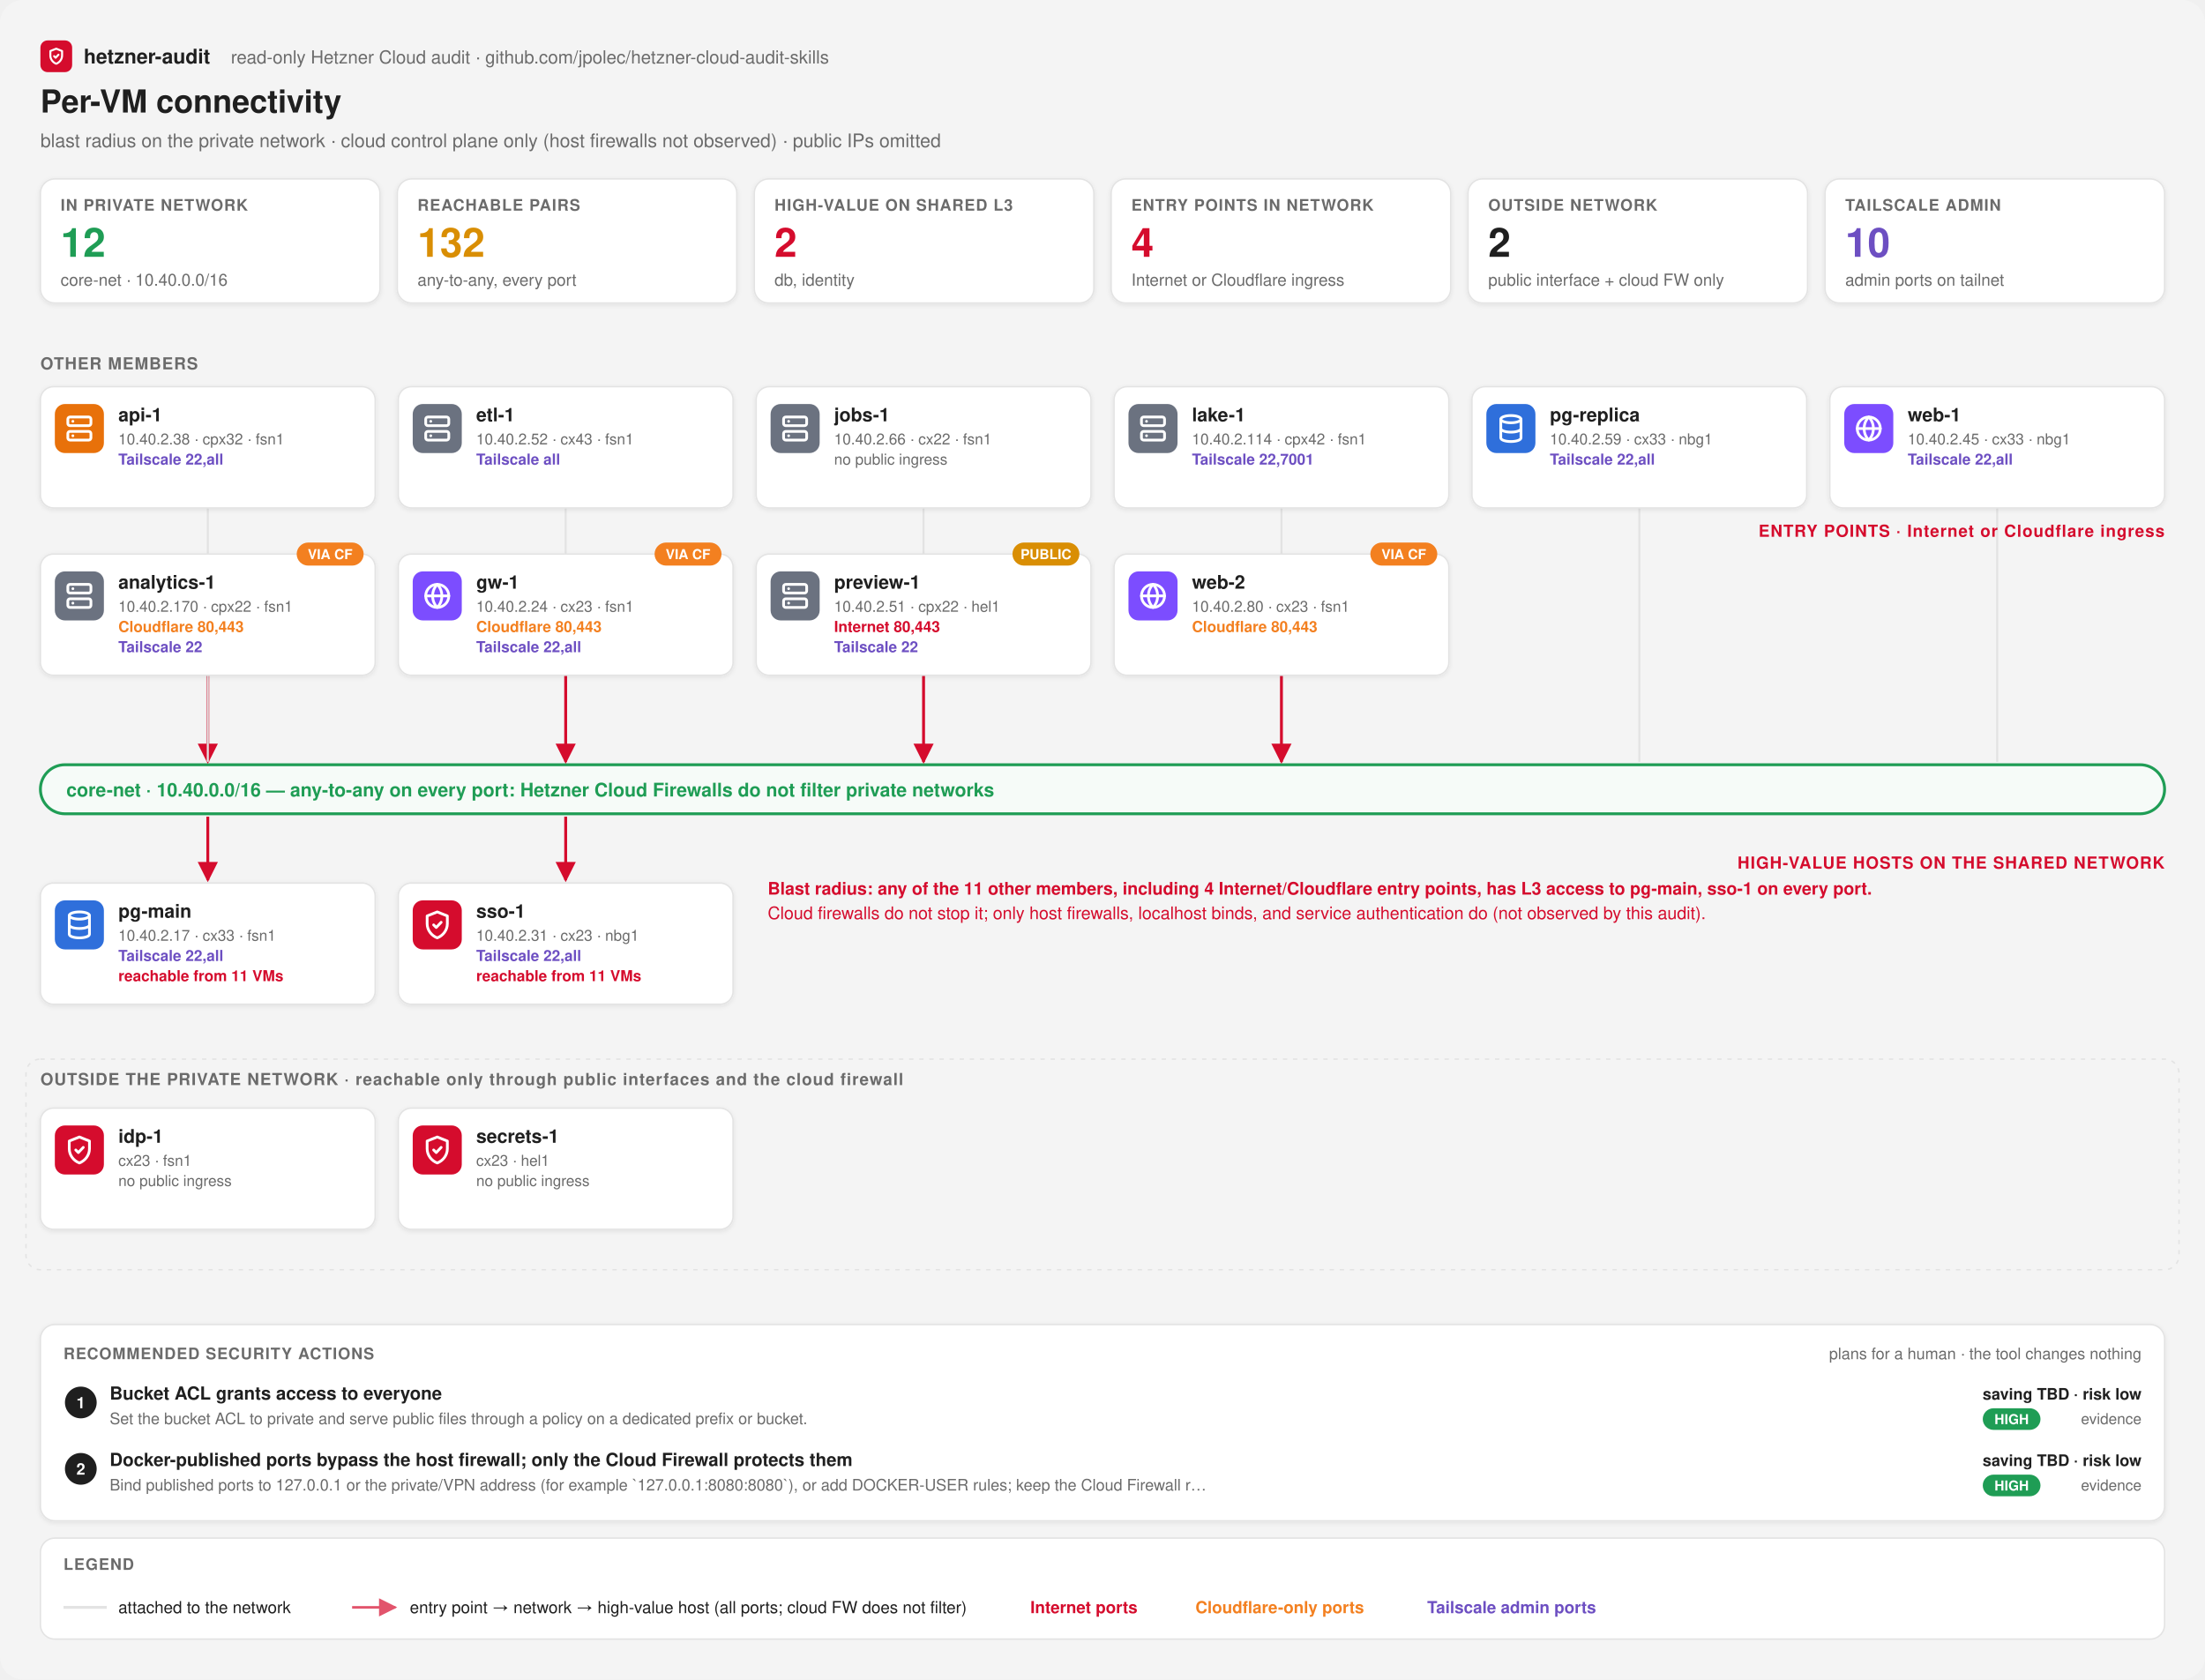
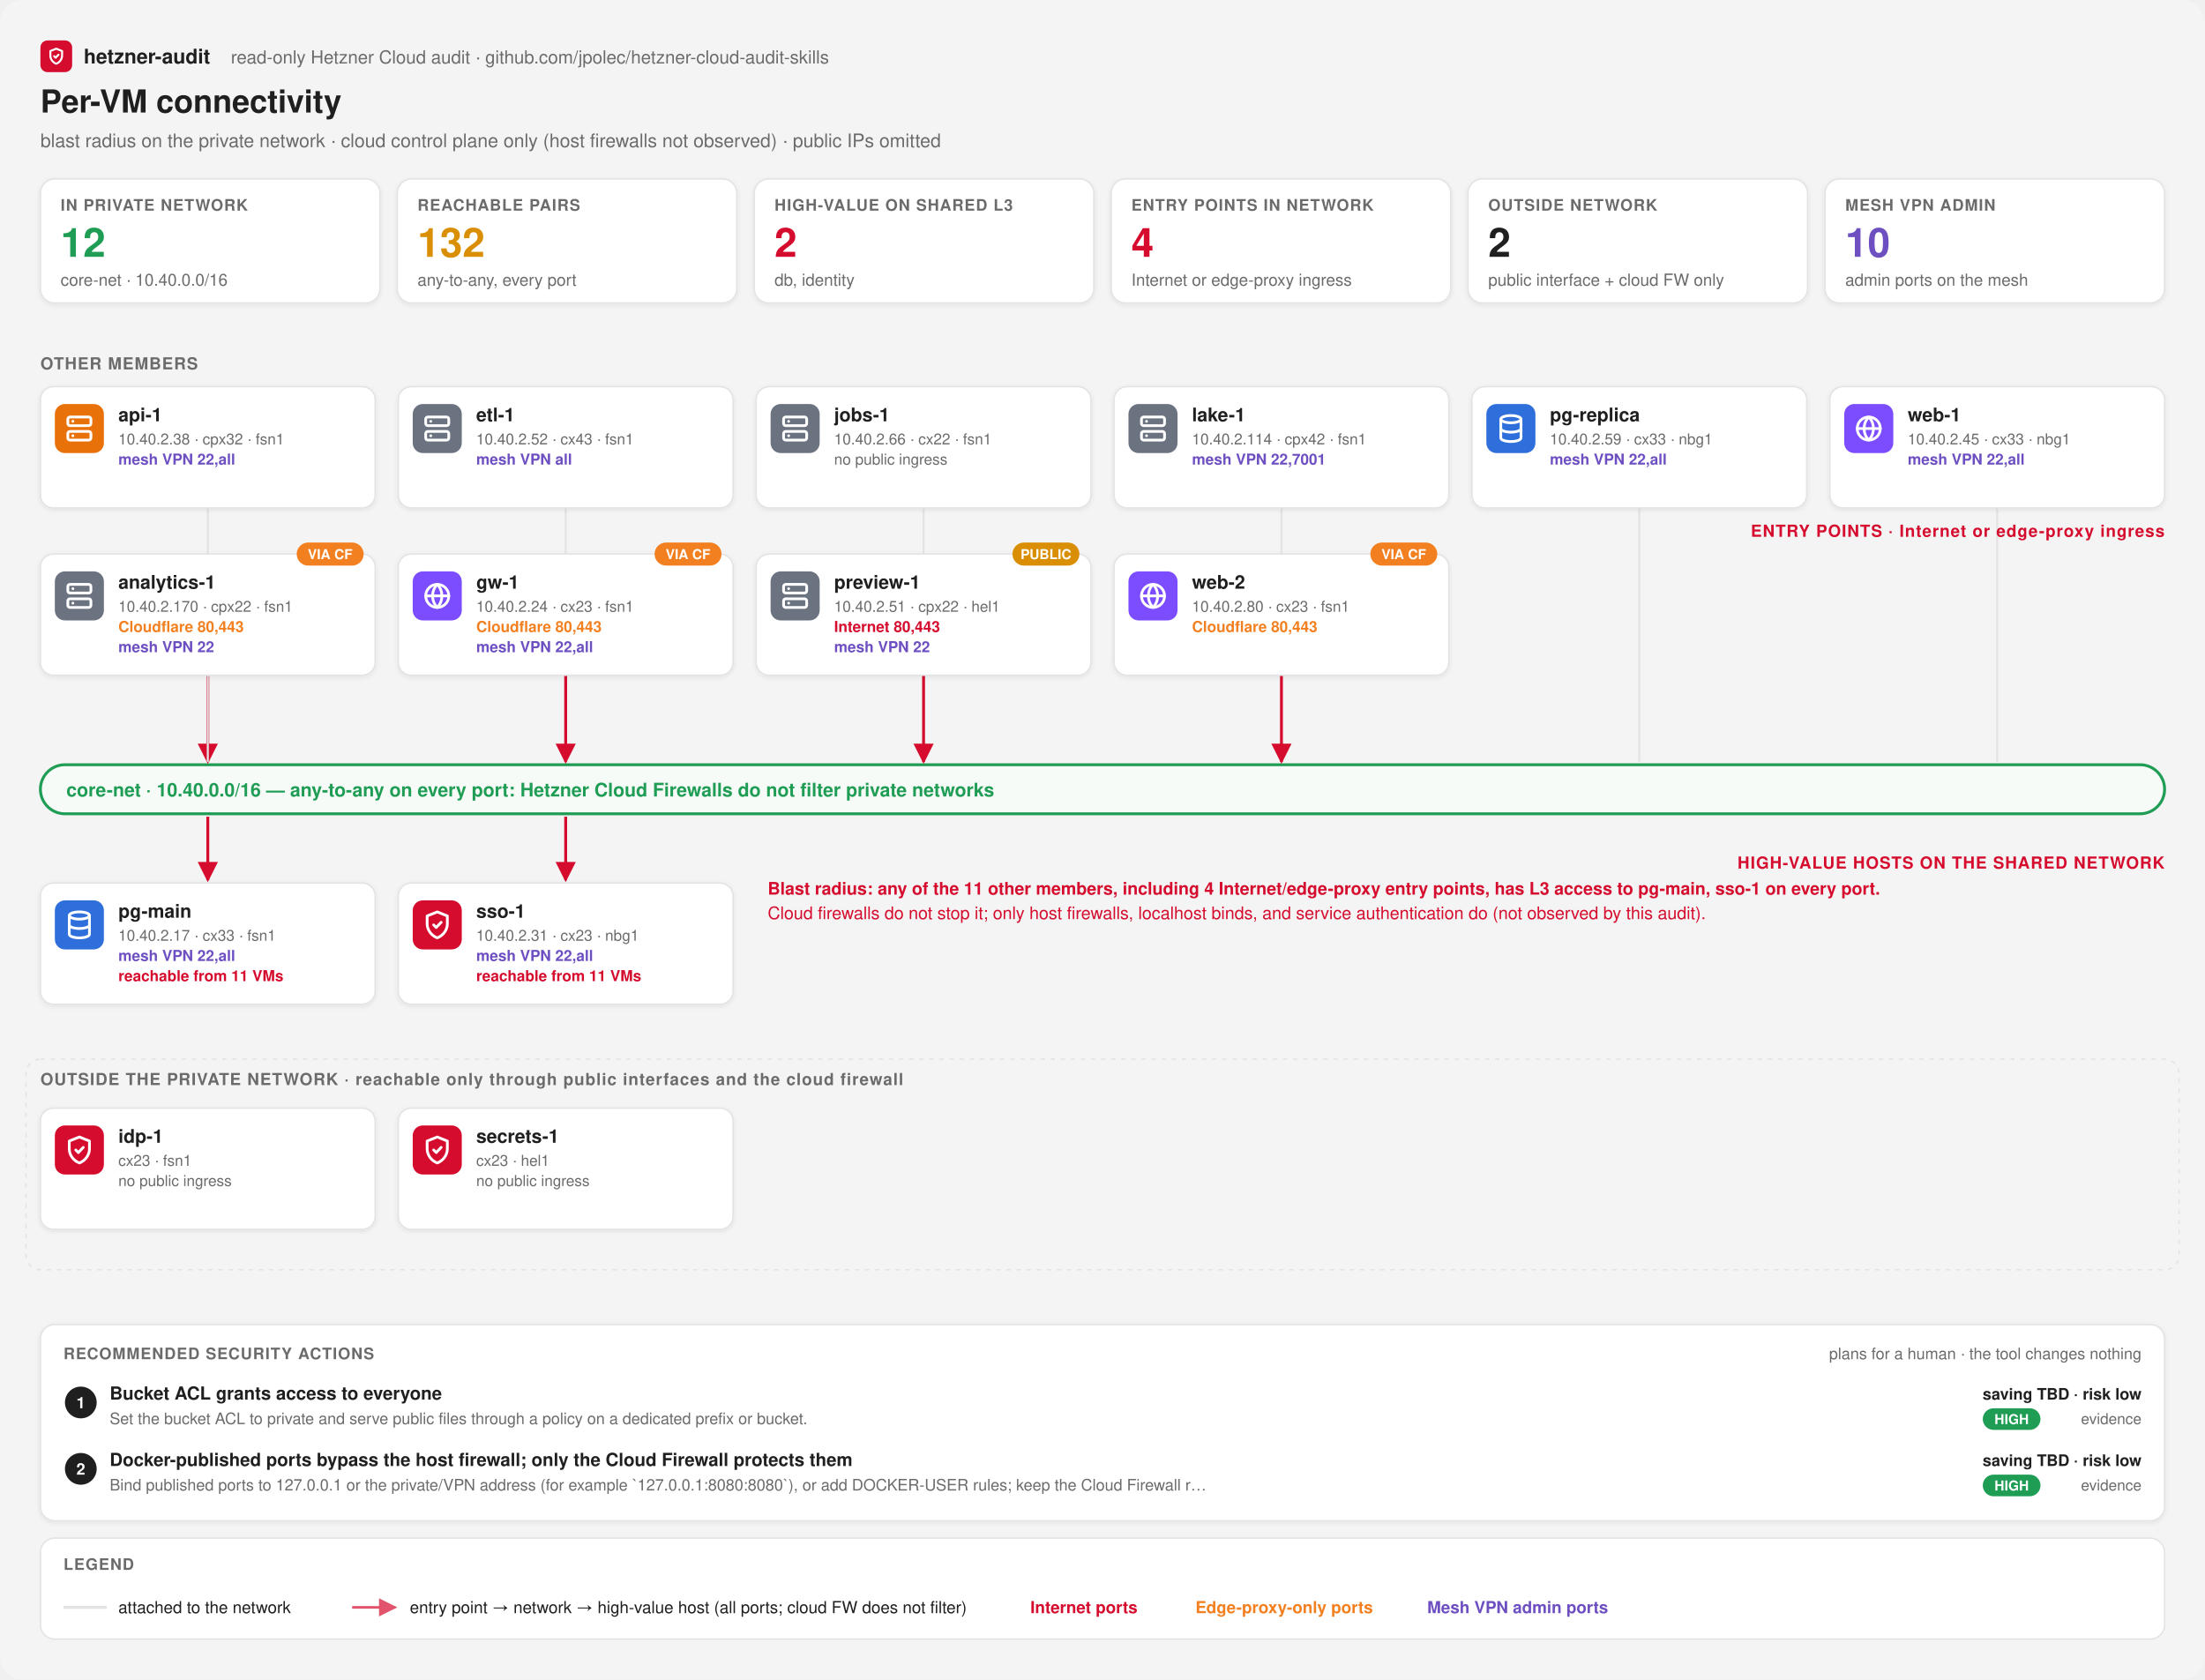
<svg xmlns="http://www.w3.org/2000/svg" width="1528" height="1164" viewBox="0 0 1528 1164" font-family="ui-sans-serif, -apple-system, Segoe UI, Helvetica, Arial, sans-serif">
  <rect width="100%" height="100%" rx="16" fill="#f4f4f4" />
  <defs>
    <marker id="arrow" viewBox="0 0 10 10" refX="9" refY="5" markerWidth="7" markerHeight="7" orient="auto-start-reverse">
      <path d="M 0 0 L 10 5 L 0 10 z" fill="context-stroke" />
    </marker>
    <filter id="shadow" x="-5%" y="-10%" width="110%" height="130%">
      <feDropShadow dx="0" dy="1" stdDeviation="1.5" flood-color="#000" flood-opacity="0.08" />
    </filter>
  </defs>
  <rect x="28" y="28" width="22" height="22" rx="5" fill="#d50c2d" />
  <g transform="translate(32 32) scale(0.58)" fill="none" stroke="#fff" stroke-width="2.4" stroke-linecap="round" stroke-linejoin="round">
    <path d="M12 3l7 2.8v5.4c0 4.4-3 8.3-7 9.8-4-1.5-7-5.4-7-9.8V5.8z" />
    <path d="M9.5 12l1.8 1.8 3.4-3.6" />
  </g>
  <text x="58" y="44" font-size="14" font-weight="800" fill="#1f1f1f">hetzner-audit</text>
  <text x="160" y="44" font-size="12.5" fill="#6b6b6b">read-only Hetzner Cloud audit · github.com/jpolec/hetzner-cloud-audit-skills</text>
  <text x="28" y="78" font-size="22" font-weight="700" fill="#1f1f1f">Per-VM connectivity</text>
  <text x="28" y="102" font-size="13" fill="#6b6b6b">blast radius on the private network · cloud control plane only (host firewalls not observed) · public IPs omitted</text>
  <rect x="28.0" y="124" width="235.3" height="86" rx="10" fill="#ffffff" stroke="#e3e3e3" filter="url(#shadow)" />
  <text x="42.0" y="146" font-size="11" font-weight="700" letter-spacing="0.6" fill="#6b6b6b">IN PRIVATE NETWORK</text>
  <text x="42.0" y="178" font-size="28" font-weight="800" fill="#1f9d55">12</text>
  <text x="42.0" y="198" font-size="11.5" fill="#6b6b6b">core-net · 10.40.0.0/16</text>
  <rect x="275.3" y="124" width="235.3" height="86" rx="10" fill="#ffffff" stroke="#e3e3e3" filter="url(#shadow)" />
  <text x="289.3" y="146" font-size="11" font-weight="700" letter-spacing="0.6" fill="#6b6b6b">REACHABLE PAIRS</text>
  <text x="289.3" y="178" font-size="28" font-weight="800" fill="#d98e04">132</text>
  <text x="289.3" y="198" font-size="11.5" fill="#6b6b6b">any-to-any, every port</text>
  <rect x="522.7" y="124" width="235.3" height="86" rx="10" fill="#ffffff" stroke="#e3e3e3" filter="url(#shadow)" />
  <text x="536.7" y="146" font-size="11" font-weight="700" letter-spacing="0.6" fill="#6b6b6b">HIGH-VALUE ON SHARED L3</text>
  <text x="536.7" y="178" font-size="28" font-weight="800" fill="#d50c2d">2</text>
  <text x="536.7" y="198" font-size="11.5" fill="#6b6b6b">db, identity</text>
  <rect x="770.0" y="124" width="235.3" height="86" rx="10" fill="#ffffff" stroke="#e3e3e3" filter="url(#shadow)" />
  <text x="784.0" y="146" font-size="11" font-weight="700" letter-spacing="0.6" fill="#6b6b6b">ENTRY POINTS IN NETWORK</text>
  <text x="784.0" y="178" font-size="28" font-weight="800" fill="#d50c2d">4</text>
-   <text x="784.0" y="198" font-size="11.5" fill="#6b6b6b">Internet or Cloudflare ingress</text>
+   <text x="784.0" y="198" font-size="11.5" fill="#6b6b6b">Internet or edge-proxy ingress</text>
  <rect x="1017.3" y="124" width="235.3" height="86" rx="10" fill="#ffffff" stroke="#e3e3e3" filter="url(#shadow)" />
  <text x="1031.3" y="146" font-size="11" font-weight="700" letter-spacing="0.6" fill="#6b6b6b">OUTSIDE NETWORK</text>
  <text x="1031.3" y="178" font-size="28" font-weight="800" fill="#1f1f1f">2</text>
  <text x="1031.3" y="198" font-size="11.5" fill="#6b6b6b">public interface + cloud FW only</text>
  <rect x="1264.7" y="124" width="235.3" height="86" rx="10" fill="#ffffff" stroke="#e3e3e3" filter="url(#shadow)" />
-   <text x="1278.7" y="146" font-size="11" font-weight="700" letter-spacing="0.6" fill="#6b6b6b">TAILSCALE ADMIN</text>
+   <text x="1278.7" y="146" font-size="11" font-weight="700" letter-spacing="0.6" fill="#6b6b6b">MESH VPN ADMIN</text>
  <text x="1278.7" y="178" font-size="28" font-weight="800" fill="#6d4fc2">10</text>
-   <text x="1278.7" y="198" font-size="11.5" fill="#6b6b6b">admin ports on tailnet</text>
+   <text x="1278.7" y="198" font-size="11.5" fill="#6b6b6b">admin ports on the mesh</text>
  <rect x="28" y="530" width="1472" height="34" rx="17" fill="#f6fbf8" stroke="#1f9d55" stroke-width="2" />
  <text x="46" y="552" font-size="13" font-weight="700" fill="#1f9d55">core-net · 10.40.0.0/16 — any-to-any on every port: Hetzner Cloud Firewalls do not filter private networks</text>
-   <text x="532" y="620" font-size="12" font-weight="700" fill="#d50c2d">Blast radius: any of the 11 other members, including 4 Internet/Cloudflare entry points, has L3 access to pg-main, sso-1 on every port.</text>
+   <text x="532" y="620" font-size="12" font-weight="700" fill="#d50c2d">Blast radius: any of the 11 other members, including 4 Internet/edge-proxy entry points, has L3 access to pg-main, sso-1 on every port.</text>
  <text x="532" y="637" font-size="12" font-weight="400" fill="#d50c2d">Cloud firewalls do not stop it; only host firewalls, localhost binds, and service authentication do (not observed by this audit).</text>
  <path d="M 144.0 468 L 144.0 528" stroke="#d50c2d" stroke-width="2" marker-end="url(#arrow)" />
  <path d="M 144.0 352 L 144.0 528" stroke="#e3e3e3" stroke-width="1.4" />
  <path d="M 392.0 352 L 392.0 528" stroke="#e3e3e3" stroke-width="1.4" />
  <path d="M 392.0 468 L 392.0 528" stroke="#d50c2d" stroke-width="2" marker-end="url(#arrow)" />
  <path d="M 640.0 352 L 640.0 528" stroke="#e3e3e3" stroke-width="1.4" />
  <path d="M 888.0 352 L 888.0 528" stroke="#e3e3e3" stroke-width="1.4" />
  <path d="M 144.0 566 L 144.0 610" stroke="#d50c2d" stroke-width="2" marker-end="url(#arrow)" />
  <path d="M 1136.0 352 L 1136.0 528" stroke="#e3e3e3" stroke-width="1.4" />
  <path d="M 640.0 468 L 640.0 528" stroke="#d50c2d" stroke-width="2" marker-end="url(#arrow)" />
  <path d="M 392.0 566 L 392.0 610" stroke="#d50c2d" stroke-width="2" marker-end="url(#arrow)" />
  <path d="M 1384.0 352 L 1384.0 528" stroke="#e3e3e3" stroke-width="1.4" />
  <path d="M 888.0 468 L 888.0 528" stroke="#d50c2d" stroke-width="2" marker-end="url(#arrow)" />
  <text x="28" y="256" font-size="11.5" font-weight="700" letter-spacing="0.6" fill="#6b6b6b">OTHER MEMBERS</text>
-   <text x="1500" y="372" text-anchor="end" font-size="11.5" font-weight="700" letter-spacing="0.6" fill="#d50c2d">ENTRY POINTS · Internet or Cloudflare ingress</text>
+   <text x="1500" y="372" text-anchor="end" font-size="11.5" font-weight="700" letter-spacing="0.6" fill="#d50c2d">ENTRY POINTS · Internet or edge-proxy ingress</text>
  <text x="1500" y="602" text-anchor="end" font-size="11.5" font-weight="700" letter-spacing="0.6" fill="#d50c2d">HIGH-VALUE HOSTS ON THE SHARED NETWORK</text>
  <rect x="28" y="384" width="232" height="84" rx="9" fill="#ffffff" stroke="#e3e3e3" filter="url(#shadow)" />
  <rect x="38" y="396" width="34" height="34" rx="7" fill="#6b7280" />
  <g transform="translate(43 401) scale(1.000)" fill="none" stroke="#fff" stroke-width="1.9" stroke-linecap="round" stroke-linejoin="round">
    <rect x="4" y="4" width="16" height="6" rx="1.5" />
    <rect x="4" y="14" width="16" height="6" rx="1.5" />
    <path d="M7.5 7h.01M7.5 17h.01" />
  </g>
  <text x="82" y="408" font-size="13" font-weight="700" fill="#1f1f1f">analytics-1</text>
  <text x="82" y="424" font-size="10.5" font-weight="400" fill="#6b6b6b">10.40.2.170 · cpx22 · fsn1</text>
  <text x="82" y="438" font-size="10.5" font-weight="700" fill="#f38020">Cloudflare 80,443</text>
-   <text x="82" y="452" font-size="10.5" font-weight="700" fill="#6d4fc2">Tailscale 22</text>
+   <text x="82" y="452" font-size="10.5" font-weight="700" fill="#6d4fc2">mesh VPN 22</text>
  <rect x="205.6" y="376" width="46.4" height="16" rx="8" fill="#f38020" />
  <text x="228.8" y="387.5" text-anchor="middle" font-size="9.5" font-weight="800" fill="#fff">VIA CF</text>
  <rect x="28" y="268" width="232" height="84" rx="9" fill="#ffffff" stroke="#e3e3e3" filter="url(#shadow)" />
  <rect x="38" y="280" width="34" height="34" rx="7" fill="#e8710a" />
  <g transform="translate(43 285) scale(1.000)" fill="none" stroke="#fff" stroke-width="1.9" stroke-linecap="round" stroke-linejoin="round">
    <rect x="4" y="4" width="16" height="6" rx="1.5" />
    <rect x="4" y="14" width="16" height="6" rx="1.5" />
    <path d="M7.5 7h.01M7.5 17h.01" />
  </g>
  <text x="82" y="292" font-size="13" font-weight="700" fill="#1f1f1f">api-1</text>
  <text x="82" y="308" font-size="10.5" font-weight="400" fill="#6b6b6b">10.40.2.38 · cpx32 · fsn1</text>
-   <text x="82" y="322" font-size="10.5" font-weight="700" fill="#6d4fc2">Tailscale 22,all</text>
+   <text x="82" y="322" font-size="10.5" font-weight="700" fill="#6d4fc2">mesh VPN 22,all</text>
  <rect x="276" y="268" width="232" height="84" rx="9" fill="#ffffff" stroke="#e3e3e3" filter="url(#shadow)" />
  <rect x="286" y="280" width="34" height="34" rx="7" fill="#6b7280" />
  <g transform="translate(291 285) scale(1.000)" fill="none" stroke="#fff" stroke-width="1.9" stroke-linecap="round" stroke-linejoin="round">
    <rect x="4" y="4" width="16" height="6" rx="1.5" />
    <rect x="4" y="14" width="16" height="6" rx="1.5" />
    <path d="M7.5 7h.01M7.5 17h.01" />
  </g>
  <text x="330" y="292" font-size="13" font-weight="700" fill="#1f1f1f">etl-1</text>
  <text x="330" y="308" font-size="10.5" font-weight="400" fill="#6b6b6b">10.40.2.52 · cx43 · fsn1</text>
-   <text x="330" y="322" font-size="10.5" font-weight="700" fill="#6d4fc2">Tailscale all</text>
+   <text x="330" y="322" font-size="10.5" font-weight="700" fill="#6d4fc2">mesh VPN all</text>
  <rect x="276" y="384" width="232" height="84" rx="9" fill="#ffffff" stroke="#e3e3e3" filter="url(#shadow)" />
  <rect x="286" y="396" width="34" height="34" rx="7" fill="#7c4dff" />
  <g transform="translate(291 401) scale(1.000)" fill="none" stroke="#fff" stroke-width="1.9" stroke-linecap="round" stroke-linejoin="round">
    <circle cx="12" cy="12" r="8" />
    <path d="M4 12h16M12 4c2.2 2.3 3.2 5 3.2 8s-1 5.7-3.2 8c-2.2-2.3-3.2-5-3.2-8s1-5.7 3.2-8" />
  </g>
  <text x="330" y="408" font-size="13" font-weight="700" fill="#1f1f1f">gw-1</text>
  <text x="330" y="424" font-size="10.5" font-weight="400" fill="#6b6b6b">10.40.2.24 · cx23 · fsn1</text>
  <text x="330" y="438" font-size="10.5" font-weight="700" fill="#f38020">Cloudflare 80,443</text>
-   <text x="330" y="452" font-size="10.5" font-weight="700" fill="#6d4fc2">Tailscale 22,all</text>
+   <text x="330" y="452" font-size="10.5" font-weight="700" fill="#6d4fc2">mesh VPN 22,all</text>
  <rect x="453.6" y="376" width="46.4" height="16" rx="8" fill="#f38020" />
  <text x="476.8" y="387.5" text-anchor="middle" font-size="9.5" font-weight="800" fill="#fff">VIA CF</text>
  <rect x="524" y="268" width="232" height="84" rx="9" fill="#ffffff" stroke="#e3e3e3" filter="url(#shadow)" />
  <rect x="534" y="280" width="34" height="34" rx="7" fill="#6b7280" />
  <g transform="translate(539 285) scale(1.000)" fill="none" stroke="#fff" stroke-width="1.9" stroke-linecap="round" stroke-linejoin="round">
    <rect x="4" y="4" width="16" height="6" rx="1.5" />
    <rect x="4" y="14" width="16" height="6" rx="1.5" />
    <path d="M7.5 7h.01M7.5 17h.01" />
  </g>
  <text x="578" y="292" font-size="13" font-weight="700" fill="#1f1f1f">jobs-1</text>
  <text x="578" y="308" font-size="10.5" font-weight="400" fill="#6b6b6b">10.40.2.66 · cx22 · fsn1</text>
  <text x="578" y="322" font-size="10.5" font-weight="400" fill="#6b6b6b">no public ingress</text>
  <rect x="772" y="268" width="232" height="84" rx="9" fill="#ffffff" stroke="#e3e3e3" filter="url(#shadow)" />
  <rect x="782" y="280" width="34" height="34" rx="7" fill="#6b7280" />
  <g transform="translate(787 285) scale(1.000)" fill="none" stroke="#fff" stroke-width="1.9" stroke-linecap="round" stroke-linejoin="round">
    <rect x="4" y="4" width="16" height="6" rx="1.5" />
    <rect x="4" y="14" width="16" height="6" rx="1.5" />
    <path d="M7.5 7h.01M7.5 17h.01" />
  </g>
  <text x="826" y="292" font-size="13" font-weight="700" fill="#1f1f1f">lake-1</text>
  <text x="826" y="308" font-size="10.5" font-weight="400" fill="#6b6b6b">10.40.2.114 · cpx42 · fsn1</text>
-   <text x="826" y="322" font-size="10.5" font-weight="700" fill="#6d4fc2">Tailscale 22,7001</text>
+   <text x="826" y="322" font-size="10.5" font-weight="700" fill="#6d4fc2">mesh VPN 22,7001</text>
  <rect x="28" y="612" width="232" height="84" rx="9" fill="#ffffff" stroke="#e3e3e3" filter="url(#shadow)" />
  <rect x="38" y="624" width="34" height="34" rx="7" fill="#2f6fdb" />
  <g transform="translate(43 629) scale(1.000)" fill="none" stroke="#fff" stroke-width="1.9" stroke-linecap="round" stroke-linejoin="round">
    <ellipse cx="12" cy="5.5" rx="7" ry="2.5" />
    <path d="M5 5.5v13c0 1.4 3.1 2.5 7 2.5s7-1.1 7-2.5v-13M5 12c0 1.4 3.1 2.5 7 2.5s7-1.1 7-2.5" />
  </g>
  <text x="82" y="636" font-size="13" font-weight="700" fill="#1f1f1f">pg-main</text>
  <text x="82" y="652" font-size="10.5" font-weight="400" fill="#6b6b6b">10.40.2.17 · cx33 · fsn1</text>
-   <text x="82" y="666" font-size="10.5" font-weight="700" fill="#6d4fc2">Tailscale 22,all</text>
+   <text x="82" y="666" font-size="10.5" font-weight="700" fill="#6d4fc2">mesh VPN 22,all</text>
  <text x="82" y="680" font-size="10.5" font-weight="700" fill="#d50c2d">reachable from 11 VMs</text>
  <rect x="1020" y="268" width="232" height="84" rx="9" fill="#ffffff" stroke="#e3e3e3" filter="url(#shadow)" />
  <rect x="1030" y="280" width="34" height="34" rx="7" fill="#2f6fdb" />
  <g transform="translate(1035 285) scale(1.000)" fill="none" stroke="#fff" stroke-width="1.9" stroke-linecap="round" stroke-linejoin="round">
    <ellipse cx="12" cy="5.5" rx="7" ry="2.5" />
    <path d="M5 5.5v13c0 1.4 3.1 2.5 7 2.5s7-1.1 7-2.5v-13M5 12c0 1.4 3.1 2.5 7 2.5s7-1.1 7-2.5" />
  </g>
  <text x="1074" y="292" font-size="13" font-weight="700" fill="#1f1f1f">pg-replica</text>
  <text x="1074" y="308" font-size="10.5" font-weight="400" fill="#6b6b6b">10.40.2.59 · cx33 · nbg1</text>
-   <text x="1074" y="322" font-size="10.5" font-weight="700" fill="#6d4fc2">Tailscale 22,all</text>
+   <text x="1074" y="322" font-size="10.5" font-weight="700" fill="#6d4fc2">mesh VPN 22,all</text>
  <rect x="524" y="384" width="232" height="84" rx="9" fill="#ffffff" stroke="#e3e3e3" filter="url(#shadow)" />
  <rect x="534" y="396" width="34" height="34" rx="7" fill="#6b7280" />
  <g transform="translate(539 401) scale(1.000)" fill="none" stroke="#fff" stroke-width="1.9" stroke-linecap="round" stroke-linejoin="round">
    <rect x="4" y="4" width="16" height="6" rx="1.5" />
    <rect x="4" y="14" width="16" height="6" rx="1.5" />
    <path d="M7.5 7h.01M7.5 17h.01" />
  </g>
  <text x="578" y="408" font-size="13" font-weight="700" fill="#1f1f1f">preview-1</text>
  <text x="578" y="424" font-size="10.5" font-weight="400" fill="#6b6b6b">10.40.2.51 · cpx22 · hel1</text>
  <text x="578" y="438" font-size="10.5" font-weight="700" fill="#d50c2d">Internet 80,443</text>
-   <text x="578" y="452" font-size="10.5" font-weight="700" fill="#6d4fc2">Tailscale 22</text>
+   <text x="578" y="452" font-size="10.5" font-weight="700" fill="#6d4fc2">mesh VPN 22</text>
  <rect x="701.6" y="376" width="46.4" height="16" rx="8" fill="#d98e04" />
  <text x="724.8" y="387.5" text-anchor="middle" font-size="9.5" font-weight="800" fill="#fff">PUBLIC</text>
  <rect x="276" y="612" width="232" height="84" rx="9" fill="#ffffff" stroke="#e3e3e3" filter="url(#shadow)" />
  <rect x="286" y="624" width="34" height="34" rx="7" fill="#d50c2d" />
  <g transform="translate(291 629) scale(1.000)" fill="none" stroke="#fff" stroke-width="1.9" stroke-linecap="round" stroke-linejoin="round">
    <path d="M12 3l7 2.8v5.4c0 4.4-3 8.3-7 9.8-4-1.5-7-5.4-7-9.8V5.8z" />
    <path d="M9.5 12l1.8 1.8 3.4-3.6" />
  </g>
  <text x="330" y="636" font-size="13" font-weight="700" fill="#1f1f1f">sso-1</text>
  <text x="330" y="652" font-size="10.5" font-weight="400" fill="#6b6b6b">10.40.2.31 · cx23 · nbg1</text>
-   <text x="330" y="666" font-size="10.5" font-weight="700" fill="#6d4fc2">Tailscale 22,all</text>
+   <text x="330" y="666" font-size="10.5" font-weight="700" fill="#6d4fc2">mesh VPN 22,all</text>
  <text x="330" y="680" font-size="10.5" font-weight="700" fill="#d50c2d">reachable from 11 VMs</text>
  <rect x="1268" y="268" width="232" height="84" rx="9" fill="#ffffff" stroke="#e3e3e3" filter="url(#shadow)" />
  <rect x="1278" y="280" width="34" height="34" rx="7" fill="#7c4dff" />
  <g transform="translate(1283 285) scale(1.000)" fill="none" stroke="#fff" stroke-width="1.9" stroke-linecap="round" stroke-linejoin="round">
    <circle cx="12" cy="12" r="8" />
    <path d="M4 12h16M12 4c2.2 2.3 3.2 5 3.2 8s-1 5.7-3.2 8c-2.2-2.3-3.2-5-3.2-8s1-5.7 3.2-8" />
  </g>
  <text x="1322" y="292" font-size="13" font-weight="700" fill="#1f1f1f">web-1</text>
  <text x="1322" y="308" font-size="10.5" font-weight="400" fill="#6b6b6b">10.40.2.45 · cx33 · nbg1</text>
-   <text x="1322" y="322" font-size="10.5" font-weight="700" fill="#6d4fc2">Tailscale 22,all</text>
+   <text x="1322" y="322" font-size="10.5" font-weight="700" fill="#6d4fc2">mesh VPN 22,all</text>
  <rect x="772" y="384" width="232" height="84" rx="9" fill="#ffffff" stroke="#e3e3e3" filter="url(#shadow)" />
  <rect x="782" y="396" width="34" height="34" rx="7" fill="#7c4dff" />
  <g transform="translate(787 401) scale(1.000)" fill="none" stroke="#fff" stroke-width="1.9" stroke-linecap="round" stroke-linejoin="round">
    <circle cx="12" cy="12" r="8" />
    <path d="M4 12h16M12 4c2.2 2.3 3.2 5 3.2 8s-1 5.7-3.2 8c-2.2-2.3-3.2-5-3.2-8s1-5.7 3.2-8" />
  </g>
  <text x="826" y="408" font-size="13" font-weight="700" fill="#1f1f1f">web-2</text>
  <text x="826" y="424" font-size="10.5" font-weight="400" fill="#6b6b6b">10.40.2.80 · cx23 · fsn1</text>
  <text x="826" y="438" font-size="10.5" font-weight="700" fill="#f38020">Cloudflare 80,443</text>
  <rect x="949.6" y="376" width="46.4" height="16" rx="8" fill="#f38020" />
  <text x="972.8" y="387.5" text-anchor="middle" font-size="9.5" font-weight="800" fill="#fff">VIA CF</text>
  <rect x="18" y="734" width="1492" height="146" rx="10" fill="none" stroke="#e3e3e3" stroke-dasharray="3 4" />
  <text x="28" y="752" font-size="11.5" font-weight="700" letter-spacing="0.6" fill="#6b6b6b">OUTSIDE THE PRIVATE NETWORK · reachable only through public interfaces and the cloud firewall</text>
  <rect x="28" y="768" width="232" height="84" rx="9" fill="#ffffff" stroke="#e3e3e3" filter="url(#shadow)" />
  <rect x="38" y="780" width="34" height="34" rx="7" fill="#d50c2d" />
  <g transform="translate(43 785) scale(1.000)" fill="none" stroke="#fff" stroke-width="1.9" stroke-linecap="round" stroke-linejoin="round">
    <path d="M12 3l7 2.8v5.4c0 4.4-3 8.3-7 9.8-4-1.5-7-5.4-7-9.8V5.8z" />
    <path d="M9.5 12l1.8 1.8 3.4-3.6" />
  </g>
  <text x="82" y="792" font-size="13" font-weight="700" fill="#1f1f1f">idp-1</text>
  <text x="82" y="808" font-size="10.5" font-weight="400" fill="#6b6b6b">cx23 · fsn1</text>
  <text x="82" y="822" font-size="10.5" font-weight="400" fill="#6b6b6b">no public ingress</text>
  <rect x="276" y="768" width="232" height="84" rx="9" fill="#ffffff" stroke="#e3e3e3" filter="url(#shadow)" />
  <rect x="286" y="780" width="34" height="34" rx="7" fill="#d50c2d" />
  <g transform="translate(291 785) scale(1.000)" fill="none" stroke="#fff" stroke-width="1.9" stroke-linecap="round" stroke-linejoin="round">
    <path d="M12 3l7 2.8v5.4c0 4.4-3 8.3-7 9.8-4-1.5-7-5.4-7-9.8V5.8z" />
    <path d="M9.5 12l1.8 1.8 3.4-3.6" />
  </g>
  <text x="330" y="792" font-size="13" font-weight="700" fill="#1f1f1f">secrets-1</text>
  <text x="330" y="808" font-size="10.5" font-weight="400" fill="#6b6b6b">cx23 · hel1</text>
  <text x="330" y="822" font-size="10.5" font-weight="400" fill="#6b6b6b">no public ingress</text>
  <rect x="28" y="918" width="1472" height="136" rx="10" fill="#ffffff" stroke="#e3e3e3" filter="url(#shadow)" />
  <text x="44" y="942" font-size="11" font-weight="700" letter-spacing="0.6" fill="#6b6b6b">RECOMMENDED SECURITY ACTIONS</text>
  <text x="1484" y="942" text-anchor="end" font-size="11" fill="#6b6b6b">plans for a human · the tool changes nothing</text>
  <circle cx="56" cy="972" r="11" fill="#1f1f1f" />
  <text x="56" y="976" text-anchor="middle" font-size="11" font-weight="800" fill="#ffffff">1</text>
  <text x="76" y="970" font-size="12.5" font-weight="700" fill="#1f1f1f">Bucket ACL grants access to everyone</text>
  <text x="76" y="987" font-size="11" fill="#6b6b6b">Set the bucket ACL to private and serve public files through a policy on a dedicated prefix or bucket.</text>
  <text x="1484" y="970" text-anchor="end" font-size="11" font-weight="700" fill="#1f1f1f">saving TBD  ·  risk low</text>
  <rect x="1374" y="976" width="40" height="15" rx="7.5" fill="#1f9d55" />
  <text x="1394.0" y="987" text-anchor="middle" font-size="9.5" font-weight="800" fill="#fff">HIGH</text>
  <text x="1484" y="987" text-anchor="end" font-size="10.5" fill="#6b6b6b">evidence</text>
  <circle cx="56" cy="1018" r="11" fill="#1f1f1f" />
  <text x="56" y="1022" text-anchor="middle" font-size="11" font-weight="800" fill="#ffffff">2</text>
  <text x="76" y="1016" font-size="12.5" font-weight="700" fill="#1f1f1f">Docker-published ports bypass the host firewall; only the Cloud Firewall protects them</text>
  <text x="76" y="1033" font-size="11" fill="#6b6b6b">Bind published ports to 127.0.0.1 or the private/VPN address (for example `127.0.0.1:8080:8080`), or add DOCKER-USER rules; keep the Cloud Firewall r…</text>
  <text x="1484" y="1016" text-anchor="end" font-size="11" font-weight="700" fill="#1f1f1f">saving TBD  ·  risk low</text>
  <rect x="1374" y="1022" width="40" height="15" rx="7.5" fill="#1f9d55" />
  <text x="1394.0" y="1033" text-anchor="middle" font-size="9.5" font-weight="800" fill="#fff">HIGH</text>
  <text x="1484" y="1033" text-anchor="end" font-size="10.5" fill="#6b6b6b">evidence</text>
  <rect x="28" y="1066" width="1472" height="70" rx="10" fill="#ffffff" stroke="#e3e3e3" />
  <text x="44" y="1088" font-size="11" font-weight="700" letter-spacing="0.6" fill="#6b6b6b">LEGEND</text>
  <path d="M 44.0 1114 L 74.0 1114" stroke="#e3e3e3" stroke-width="2" />
  <text x="82.0" y="1118" font-size="11.5" fill="#1f1f1f">attached to the network</text>
  <path d="M 244.0 1114 L 274.0 1114" stroke="#d50c2d" stroke-width="1.8" opacity="0.7" marker-end="url(#arrow)" />
  <text x="284.0" y="1118" font-size="11.5" fill="#1f1f1f">entry point → network → high-value host (all ports; cloud FW does not filter)</text>
  <text x="714.0" y="1118" font-size="11.5" font-weight="700" fill="#d50c2d">Internet ports</text>
-   <text x="828.4" y="1118" font-size="11.5" font-weight="700" fill="#f38020">Cloudflare-only ports</text>
-   <text x="989.0" y="1118" font-size="11.5" font-weight="700" fill="#6d4fc2">Tailscale admin ports</text>
+   <text x="828.4" y="1118" font-size="11.5" font-weight="700" fill="#f38020">Edge-proxy-only ports</text>
+   <text x="989.0" y="1118" font-size="11.5" font-weight="700" fill="#6d4fc2">Mesh VPN admin ports</text>
</svg>
